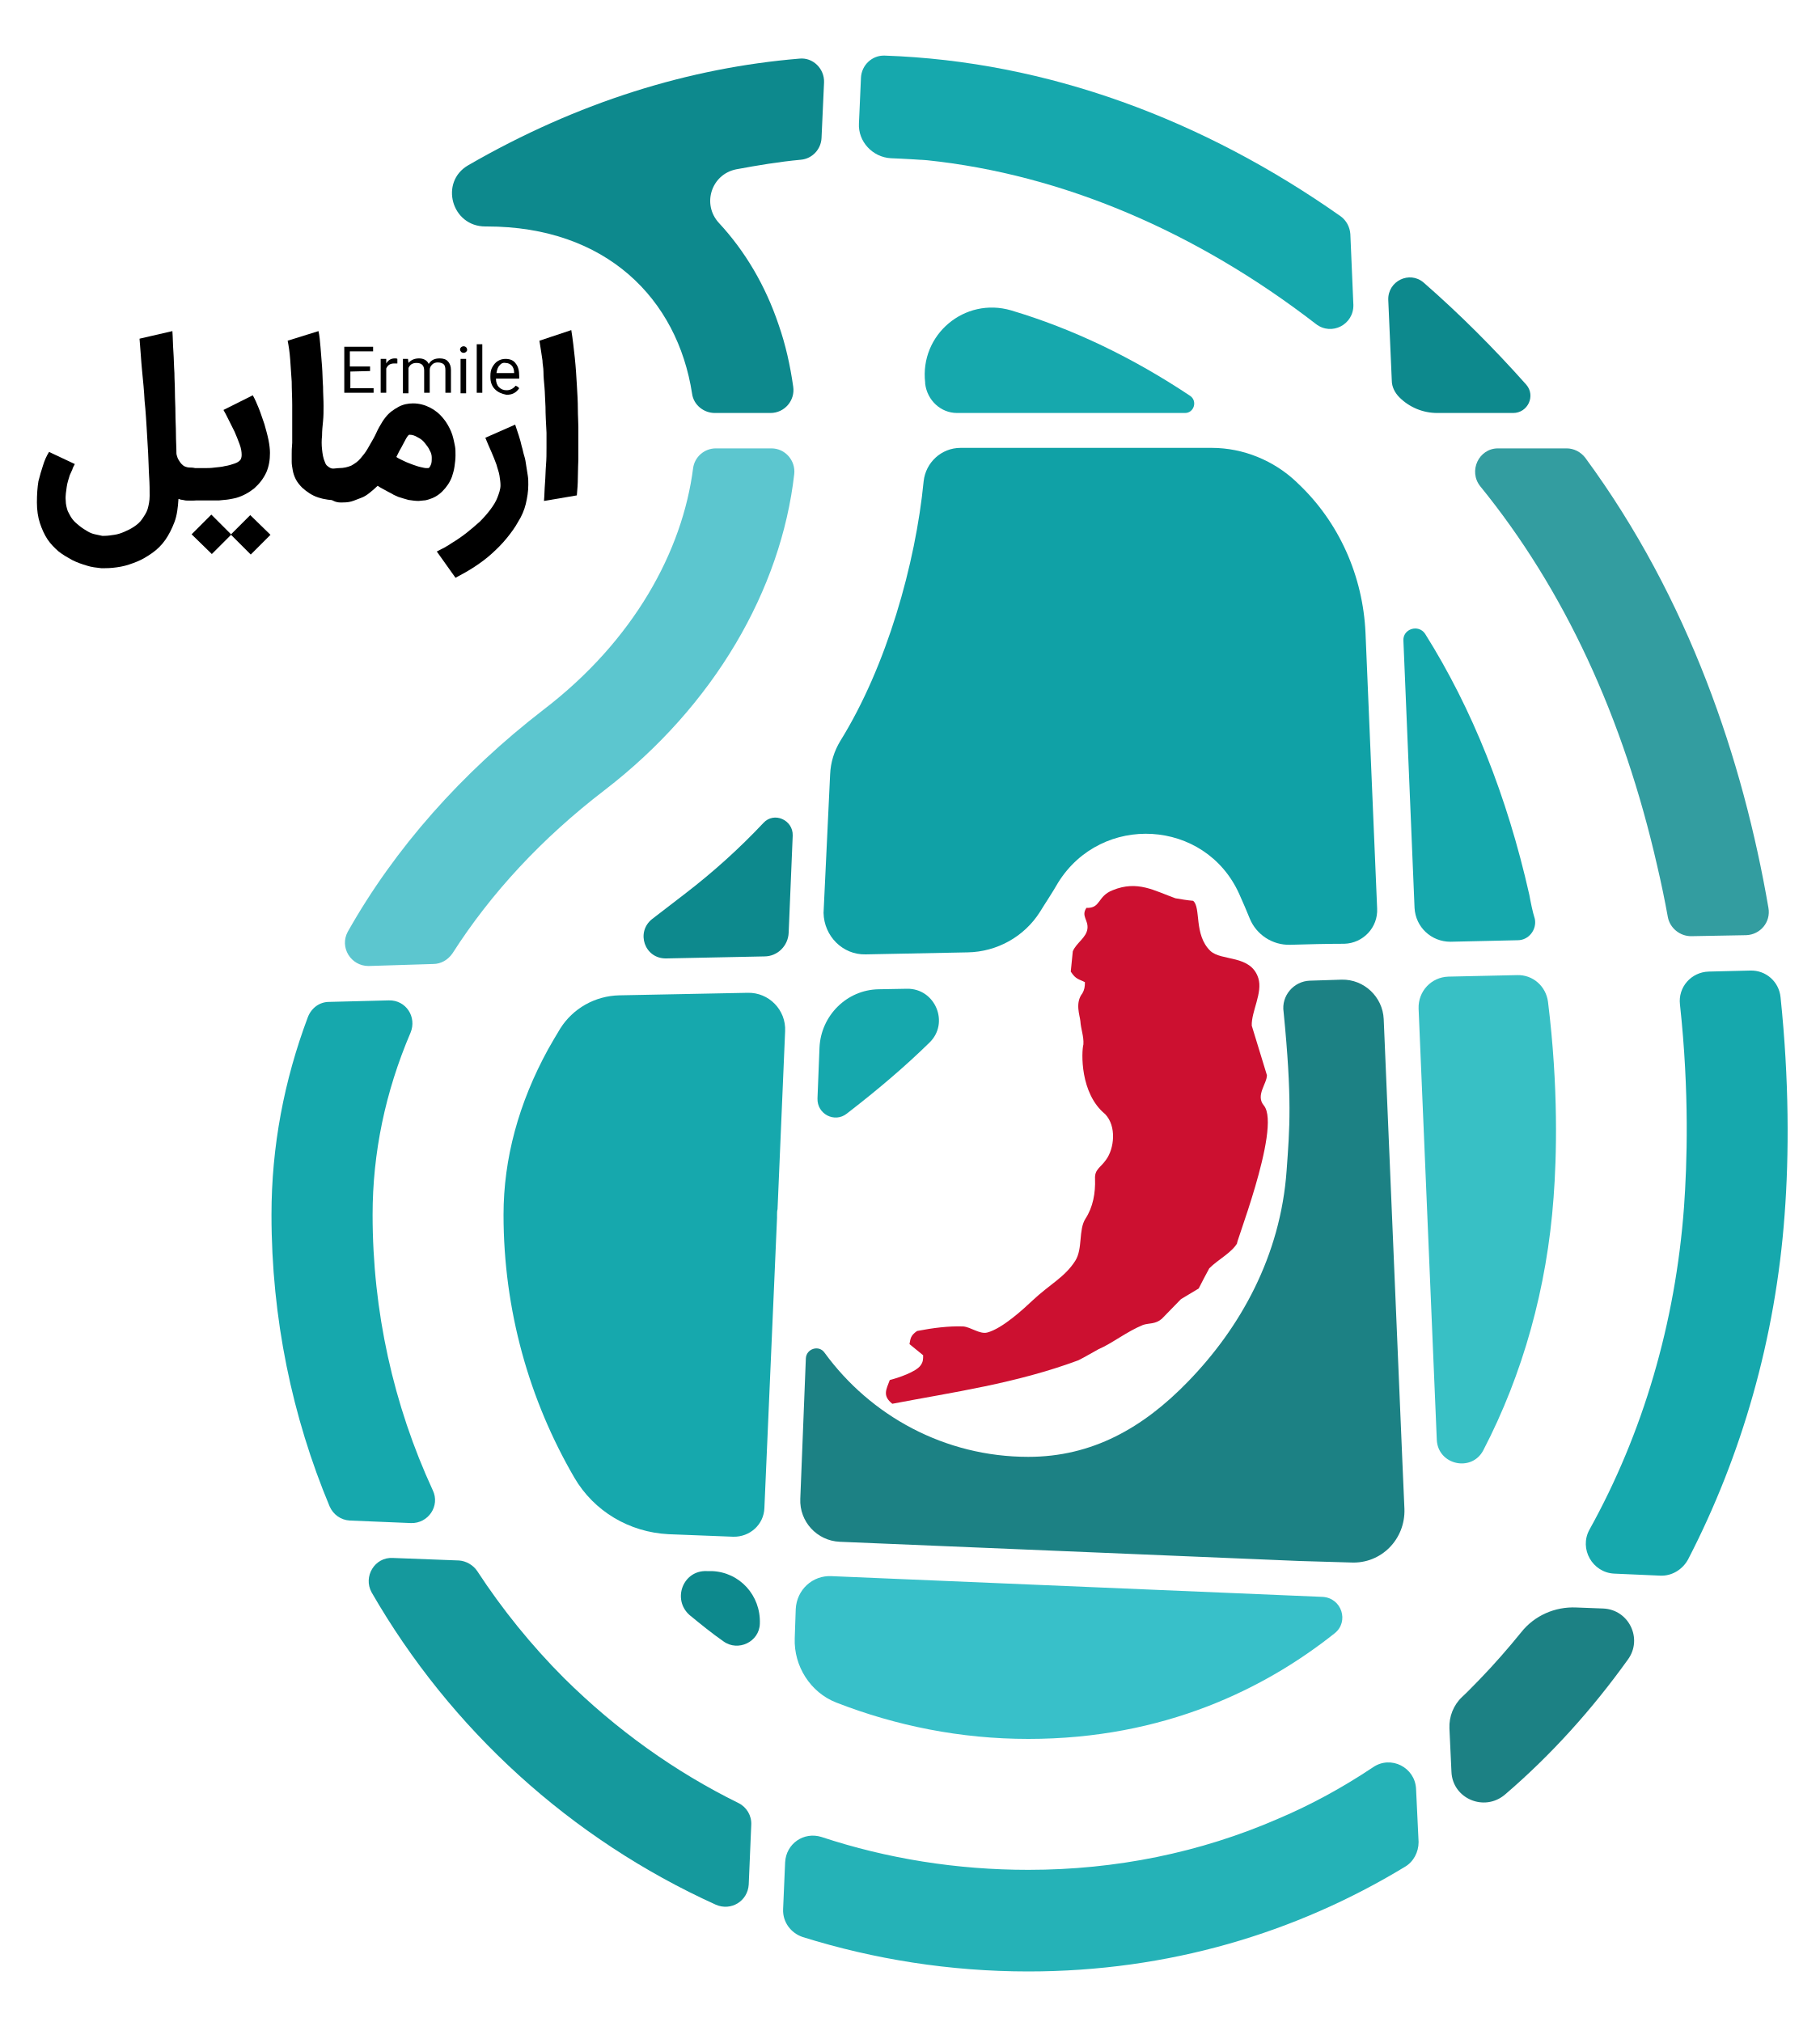
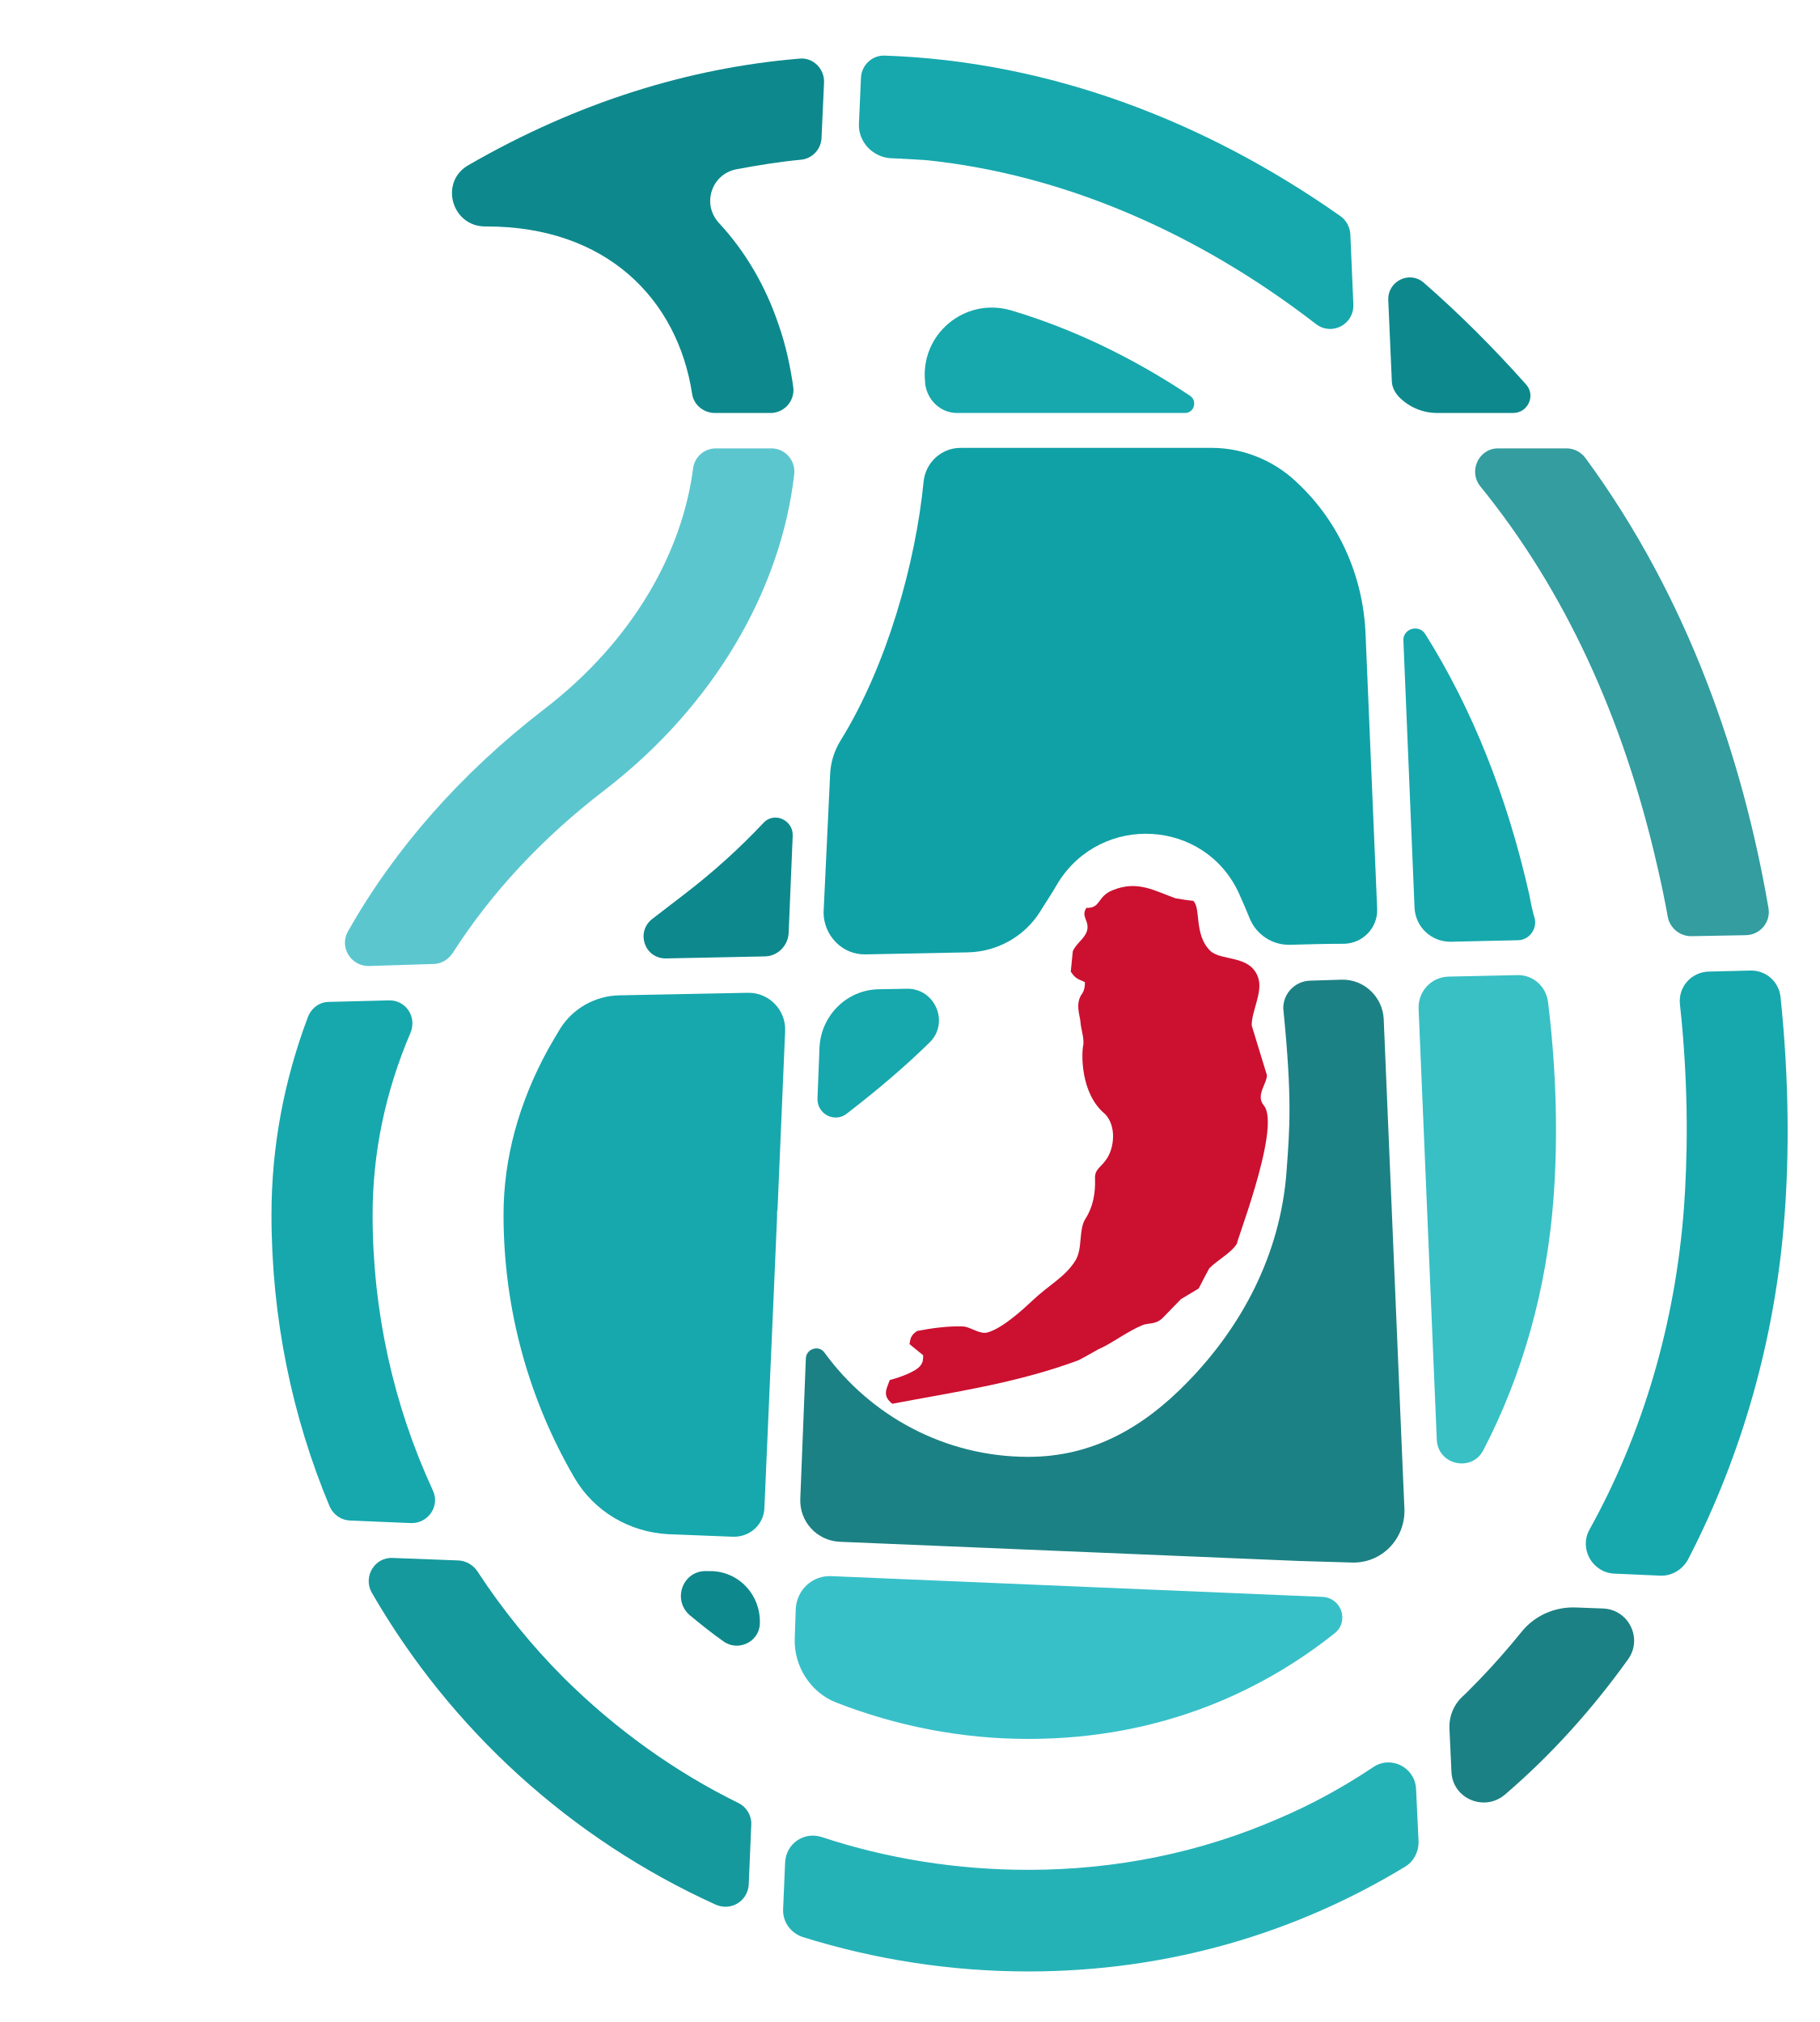
<svg xmlns="http://www.w3.org/2000/svg" id="Layer_1" style="enable-background:new 0 0 360 400" xml:space="preserve" viewBox="0 0 360 400" version="1.1" y="0px" x="0px">
  <style type="text/css">
	.st0{display:none;}
	.st1{display:inline;}
	.st2{fill:#16A8AD;}
	.st3{fill:#339DA0;}
	.st4{fill:#5CC6CF;}
	.st5{fill:#1C8184;}
	.st6{fill:#25B2B7;}
	.st7{fill:#0D898D;}
	.st8{fill:#15999D;}
	.st9{fill:#38C0C5;}
	.st10{fill:#10A1A6;}
	.st11{fill:#38C0C9;}
	.st12{fill:#CC1030;}
</style>
  <g class="st0">
    <path class="st1" d="m13.5 90.8c-0.4 0.5-0.8 1.2-1.1 2-0.3 0.7-0.5 1.5-0.7 2.6s-0.3 2.3-0.3 3.8c0 0.9 0.1 1.7 0.4 2.4s0.6 1.4 1 1.9c0.4 0.6 0.9 1 1.4 1.4s1.1 0.7 1.6 1 1.1 0.5 1.6 0.6 1 0.2 1.4 0.2c0.6 0 1.3 0 2-0.1s1.5-0.2 2.2-0.5c0.7-0.2 1.4-0.5 2.1-0.9s1.3-0.9 1.8-1.5 0.9-1.3 1.2-2.2 0.5-1.8 0.5-3v-3.8s-0.1-3-0.1-4.7-0.1-3.4-0.2-5.2c-0.1-1.8-0.1-3.5-0.2-5.2-0.1-4-0.3-8.2-0.5-12.6l3.9-0.2c0.1 2.4 0.2 4.9 0.3 7.4 0 1.1 0.1 2.2 0.1 3.4 0.1 1.2 0.1 2.5 0.1 3.7 0 1.3 0.1 2.6 0.1 3.9s0.1 2.6 0.1 3.8c0.1 0.8 0.2 1.6 0.6 2.2 0.1 0.3 0.3 0.6 0.5 0.8 0.2 0.3 0.4 0.5 0.7 0.7s0.6 0.4 1 0.5 0.8 0.2 1.3 0.2c0.3 0 0.5 0.1 0.8 0.2 0.2 0.1 0.5 0.3 0.6 0.4 0.2 0.2 0.3 0.4 0.4 0.6s0.1 0.5 0.1 0.8c0 0.6-0.2 1-0.6 1.4s-0.8 0.5-1.4 0.5c-0.5 0-0.9 0-1.3-0.1-0.4 0-0.7-0.1-1-0.2s-0.6-0.2-0.9-0.3c-0.3-0.1-0.5-0.2-0.8-0.4v1s0 0.6 0 0.9c0 1.7-0.2 3.1-0.6 4.4-0.4 1.2-1 2.3-1.7 3.2s-1.5 1.6-2.4 2.2-1.9 1-2.9 1.4c-1 0.3-2 0.6-3.1 0.7-1 0.1-2 0.2-2.9 0.2s-1.8-0.1-2.7-0.3c-0.9-0.2-1.8-0.5-2.6-0.9s-1.6-0.9-2.4-1.5c-0.7-0.6-1.4-1.4-1.9-2.2s-1-1.8-1.3-2.9-0.5-2.3-0.5-3.6c0-1.9 0.1-3.4 0.4-4.7s0.6-2.4 0.9-3.2c0.4-1 0.8-1.8 1.3-2.5l3.7 2.3z" />
    <path class="st1" d="m33.3 95.6c0-0.6 0.2-1 0.6-1.4s0.8-0.6 1.4-0.6h2.2 1.5s1.1 0 1.7-0.1 1.1-0.1 1.6-0.2 1-0.2 1.5-0.4c0.5-0.2 0.9-0.4 1.2-0.7s0.6-0.6 0.8-1c0.3-0.6 0.3-1.4 0.2-2.5s-0.4-2.3-0.8-3.7c-0.1-0.4-0.3-0.9-0.5-1.4s-0.4-1-0.6-1.4c-0.2-0.5-0.4-1-0.7-1.5l3.6-1.8s0.1 0.1 0.2 0.4 0.3 0.6 0.5 1 0.4 1 0.6 1.5c0.2 0.6 0.4 1.2 0.6 1.9 1.2 3.8 1.4 6.8 0.5 9-0.9 2.1-2.6 3.6-5 4.2-0.4 0.1-0.8 0.2-1.4 0.3s-1.1 0.1-1.7 0.1-1.1 0-1.7 0.1-0.9 0-1.2 0h-3.1c-0.5 0-1-0.2-1.4-0.6-0.4-0.2-0.6-0.6-0.6-1.2zm9.7 8.9l-3.2 3.2-3.3-3.3 3.2-3.3 3.3 3.4zm8.2 0l-3.2 3.3-3.3-3.3 3.2-3.2 3.3 3.2z" />
    <path class="st1" d="m66.2 97.6c-1.5 0-2.7-0.2-3.8-0.5-1-0.3-1.9-0.9-2.6-1.6-0.4-0.4-0.8-0.9-1-1.4s-0.4-1-0.5-1.5-0.2-1-0.2-1.4 0-0.8 0-1.1v-0.4-0.7-1.9s0-1.7 0-2.8 0-2.2 0-3.3v-3.6c0-1.2-0.1-2.4-0.1-3.6-0.1-1.2-0.1-2.2-0.2-3.2s-0.2-1.8-0.3-2.4l3.9-0.7c0.1 0.7 0.2 1.5 0.3 2.5s0.2 2.1 0.2 3.2 0.1 2.4 0.1 3.6v3.7s0 2.3 0 3.4 0 2 0 2.9 0 1.5 0 2.1v1 0.1c0 0.6 0 1.1 0.1 1.6s0.2 0.8 0.5 1.1c0.6 0.6 1.7 0.9 3.4 1h0.2c0.3 0 0.5 0.1 0.8 0.2 0.2 0.1 0.5 0.3 0.6 0.4 0.2 0.2 0.3 0.4 0.4 0.6s0.2 0.5 0.2 0.8c0 0.6-0.2 1-0.6 1.4-0.4 0.3-0.8 0.5-1.4 0.5z" />
    <path class="st1" d="m64.2 95.6c0-0.5 0.2-1 0.6-1.4s0.8-0.6 1.4-0.6c1.1 0 2.1-0.2 2.8-0.6 0.8-0.4 1.4-0.9 2-1.5s1.1-1.3 1.5-2.1c0.4-0.8 0.8-1.6 1.3-2.4 0.3-0.7 0.7-1.4 1-2.1s0.7-1.3 1.2-1.8c1.2-1.5 2.7-2.2 4.4-2.2 2 0 3.7 0.8 5 2.4 1.1 1.3 1.7 2.9 1.9 4.8 0.1 0.9 0.2 1.8 0.1 2.7s-0.3 1.7-0.6 2.5c-0.4 1-0.9 1.8-1.5 2.4s-1.4 1-2.2 1.3c-1.5 0.4-3.2 0.2-5.1-0.5-1.3-0.5-2.6-1.3-4.1-2.3l-0.2 0.2c-2 2.1-4.5 3.1-7.6 3.1-0.5 0-1-0.2-1.4-0.6-0.3-0.3-0.5-0.7-0.5-1.3zm12-4.5c1.2 0.9 2.3 1.5 3.3 1.9s1.8 0.5 2.5 0.3c0.2-0.1 0.4-0.2 0.7-0.5 0.2-0.3 0.4-0.6 0.5-1 0.2-0.4 0.3-0.9 0.3-1.4s0-1.1 0-1.7c0-0.1 0-0.3-0.1-0.5s-0.1-0.5-0.2-0.8-0.2-0.6-0.4-0.9c-0.2-0.3-0.4-0.6-0.6-0.8s-0.5-0.5-0.8-0.6c-0.3-0.2-0.7-0.2-1.1-0.2-0.3 0-0.5 0.1-0.8 0.2-0.2 0.2-0.5 0.4-0.7 0.7s-0.5 0.7-0.7 1.2c-0.3 0.5-0.6 1-0.9 1.7l-1 2.4z" />
    <path class="st1" d="m99.3 84.6c0.4 1.2 0.7 2.5 1.1 3.7 0.1 0.5 0.3 1.1 0.4 1.6 0.1 0.6 0.3 1.1 0.4 1.7s0.2 1.1 0.3 1.6c0.1 0.5 0.2 1 0.2 1.5v0.5s0 0.4 0 0.6c0 1.2-0.2 2.3-0.5 3.4s-0.8 2.1-1.4 3.1-1.3 2-2.2 2.9c-0.8 0.9-1.7 1.8-2.7 2.6s-2 1.6-3.1 2.3c-1.1 0.7-2.2 1.3-3.3 1.9l-1.7-3.5c1.4-0.7 2.8-1.5 4.1-2.4s2.5-1.9 3.5-3 1.9-2.2 2.5-3.4c0.6-1.2 0.9-2.5 0.9-3.8v-0.3s0-0.3 0-0.5c0-0.4-0.1-0.9-0.2-1.4s-0.2-1-0.3-1.5c-0.1-0.5-0.2-1-0.4-1.5-0.1-0.5-0.3-1-0.4-1.5-0.3-1.1-0.7-2.2-1-3.4l3.8-1.2z" />
    <path class="st1" d="m111.6 66c0.6 5.4 0.9 10.3 1 14.6 0.1 7.1 0 12.8-0.3 17.2l-3.9-0.2c0.4-5.9 0.6-10.9 0.4-14.9-0.3-6.5-0.6-11.8-1.1-16l3.9-0.7z" />
  </g>
  <path class="st2" d="m183.4 31.7c26.7 2.8 53.2 14.1 76.9 32.4 3.1 2.4 7.5 0.1 7.4-3.8l-0.6-14c-0.1-1.4-0.8-2.7-1.9-3.5-27.1-19.1-58-30.7-90.2-31.8-2.5-0.1-4.6 1.9-4.7 4.4l-0.3 6.8-0.1 2.2c-0.2 3.6 2.7 6.7 6.3 6.9 2.7 0.1 5.7 0.3 7.2 0.4z" />
  <path class="st2" d="m73.7 240.3c0-12.2 2.5-24.3 7.5-36 1.3-3.1-0.9-6.5-4.3-6.4l-11.8 0.3c-1.9 0-3.5 1.2-4.2 3-4.7 12.5-7.2 25.6-7.2 39.1 0 20.5 4.1 40 11.5 57.7 0.7 1.6 2.2 2.7 4 2.8l12.1 0.5c3.4 0.1 5.8-3.4 4.3-6.5-7.8-16.9-11.9-35.4-11.9-54.5z" />
  <path class="st3" d="m292.8 96.2c16.6 20.4 28.3 45.7 35 75.1 0.8 3.4 1.5 6.8 2.1 10.1 0.4 2.2 2.4 3.8 4.6 3.8l10.9-0.2c2.8-0.1 4.9-2.6 4.4-5.4-5-29.1-15.7-61.1-36.2-89-0.9-1.2-2.3-1.9-3.7-1.9h-13.6c-3.8 0-5.9 4.5-3.5 7.5z" />
  <path class="st2" d="m333.1 238.8c-1.7 22.9-8.1 44.7-18.7 63.8-2.1 3.8 0.6 8.5 4.9 8.7l9.1 0.4c2.3 0.1 4.4-1.2 5.5-3.2 10.6-20.5 17.3-43.7 19.1-68.2 0.9-11.9 0.9-26.7-0.8-43-0.3-3.1-2.9-5.4-6-5.3l-8.2 0.2c-3.5 0.1-6.1 3.1-5.7 6.5 1.9 17.5 1.4 31.7 0.8 40.1z" />
  <path class="st4" d="m85.7 190.7c1.5 0 2.9-0.8 3.8-2.1 7.6-11.9 17.7-22.8 30.1-32.3 21.7-16.7 34.9-39.7 37.5-62.5 0.3-2.7-1.8-5.1-4.5-5.1h-11c-2.3 0-4.2 1.7-4.5 3.9-2.1 16.4-11.7 34.1-29.6 47.8-16.2 12.5-29.4 27.4-38.7 43.9-1.7 3.1 0.6 6.8 4.1 6.8l12.8-0.4z" />
  <path class="st5" d="m311.8 318c-4.2-0.2-8.3 1.6-10.9 4.9-2.6 3.2-5.3 6.3-8.2 9.3-1.2 1.2-2.3 2.4-3.5 3.5-1.7 1.6-2.6 3.9-2.5 6.2l0.4 8.6c0.2 5.3 6.5 8 10.6 4.5 9.1-7.8 17.2-16.8 24.3-26.7 3-4.1 0.2-9.9-4.9-10.1l-5.3-0.2z" />
  <path class="st6" d="m280.1 353.9c-0.2-4.3-5-6.7-8.5-4.3-6 4-12.2 7.4-18.8 10.2-15.4 6.7-32.1 10.1-49.4 10.1-14.1 0-27.9-2.2-40.9-6.5-3.5-1.1-7 1.3-7.2 5l-0.4 9.3c-0.1 2.5 1.5 4.7 3.9 5.5 14.1 4.4 29.1 6.8 44.6 6.8 27.7 0 52.9-7.6 74.5-20.7 1.7-1 2.7-2.9 2.7-4.9l-0.5-10.5z" />
  <path class="st7" d="m96 44.8h0.3c23.6 0 37.7 14.3 40.6 33.1 0.3 2.2 2.3 3.8 4.5 3.8h11c2.8 0 4.9-2.5 4.5-5.2-0.6-4.2-1.5-8.3-2.9-12.3-2.6-7.7-6.6-14.5-11.8-20.1-3.4-3.7-1.5-9.6 3.4-10.6 4.3-0.8 8.5-1.5 12.8-1.9 2.3-0.2 4-2.1 4.1-4.3l0.5-11c0.1-2.7-2.2-5-4.9-4.7-21.6 1.8-43.7 8.5-65.5 21.1-5.7 3.3-3.3 12.1 3.4 12.1z" />
  <path class="st8" d="m148.6 361c0.1-1.8-0.9-3.5-2.5-4.3-12.6-6.2-24.2-14.5-34.5-24.7-6.5-6.5-12.3-13.7-17.2-21.2-0.8-1.2-2.2-2-3.6-2.1l-13.1-0.5c-3.6-0.2-5.9 3.7-4.2 6.8 15.6 27.1 39.4 48.8 68.1 61.8 3 1.3 6.3-0.7 6.5-4l0.5-11.8z" />
  <path class="st7" d="m276.8 78.6c2 2 4.7 3.1 7.5 3.1h15c2.9 0 4.5-3.4 2.6-5.6-6.4-7.2-13.2-14-20.3-20.2-2.8-2.4-7.1-0.3-7 3.4l0.7 16c0 1.2 0.6 2.4 1.5 3.3z" />
  <path class="st7" d="m156 184.5l0.8-19.2c0.1-3.1-3.7-4.8-5.8-2.5-4.7 5-9.9 9.7-15.5 14l-6.5 5c-3.3 2.6-1.5 7.9 2.8 7.8l19.4-0.4c2.6 0 4.7-2.1 4.8-4.7z" />
  <path class="st9" d="m284.2 284.8c0.2 5 6.9 6.5 9.2 2.1 7.8-15 12.6-32.1 13.9-50 0.6-7.9 1-21.7-1.1-38.7-0.4-3.1-3-5.4-6.1-5.3l-13.6 0.3c-3.4 0.1-6 2.9-5.9 6.3l3.6 85.3z" />
  <path class="st2" d="m168.4 219.6c5.4-4.2 10.6-8.6 15.4-13.3 4.1-3.9 1.2-10.8-4.4-10.7l-5.6 0.1c-6.3 0.1-11.4 5.2-11.7 11.5l-0.4 10.1c-0.1 3.1 3.4 4.9 5.8 3l0.9-0.7z" />
  <path class="st2" d="m302.5 177c-4.4-19.5-11.3-36.8-20.6-51.6-1.3-2-4.5-1-4.3 1.4l2.2 52.8c0.2 3.8 3.3 6.7 7.1 6.7l13.3-0.3c2.2 0 3.8-2.1 3.4-4.2-0.5-1.6-0.8-3.2-1.1-4.8z" />
  <path class="st10" d="m171.2 188.8l20.2-0.4c5.8-0.1 11.2-3.1 14.3-8 1.1-1.8 2.4-3.7 3.6-5.8 8.6-13.8 29.1-12.6 35.8 2.2 0.8 1.8 1.5 3.4 2.1 4.9 1.3 3.2 4.5 5.3 8 5.2 3.3-0.1 7.3-0.2 10.7-0.2 3.7-0.1 6.7-3.2 6.5-7l-2.3-54.5c-0.5-11.2-5.2-21.9-13.4-29.6l-0.2-0.2c-4.5-4.3-10.6-6.8-16.8-6.8h-49.7c-3.8 0-6.9 2.9-7.3 6.6-1.6 16.3-7.3 36.6-16.5 51.4-1.2 2-1.9 4.2-2 6.6l-1.3 27.4c0.1 4.6 3.8 8.3 8.3 8.2z" />
  <path class="st5" d="m267.2 309.1c6 0.3 10.8-4.6 10.6-10.6l-0.4-9.2-3.7-87.7c-0.2-4.4-3.9-7.9-8.3-7.8l-6.3 0.2c-3.2 0.1-5.7 3-5.2 6.2 1.7 17.2 1.2 23 0.6 31.3-1.2 17-9.2 31.2-19.5 41.8-8.9 9.2-19 14.9-31.6 14.9-16.5 0-31.2-8.1-40.3-20.6-1.1-1.6-3.6-0.8-3.7 1.1l-1.1 27.8c-0.2 4.5 3.3 8.3 7.8 8.5l90.9 3.8 10.2 0.3z" />
  <path class="st7" d="m140.8 310.8h-1c-4.7-0.2-6.9 5.6-3.4 8.7 2.2 1.8 4.4 3.6 6.7 5.2 2.9 2.1 7.1 0.1 7.2-3.5 0.2-5.6-4-10.2-9.5-10.4z" />
  <path class="st11" d="m157.4 318.3l-0.2 5.8c-0.2 5.5 3.1 10.7 8.2 12.7 11.8 4.6 24.6 7.2 38 7.2 26.9 0 46.9-10 60.6-20.9 2.9-2.3 1.4-7-2.4-7.2l-97.1-4.1c-3.8-0.2-6.9 2.7-7.1 6.5z" />
  <path class="st2" d="m153.7 240.9v-0.6c0-0.4 0-0.7 0.1-1.1l1.5-35.2c0.2-4.2-3.2-7.7-7.4-7.6l-25.4 0.5c-4.8 0.1-9.2 2.6-11.7 6.6-0.8 1.3-1.6 2.7-2.4 4.1-5.8 10.6-8.8 21.6-8.8 32.7 0 18.9 5.1 36.7 14 52 3.9 6.7 10.9 10.8 18.6 11.2l12.8 0.5c3.3 0.1 6.1-2.4 6.2-5.7l2.5-57.4z" />
  <path class="st2" d="m189.3 81.7h45.1c1.8 0 2.5-2.4 1-3.4-11.4-7.6-23.3-13.3-35.4-16.9-9.2-2.7-18.1 4.8-17 14.3v0.2c0.4 3.3 3.1 5.8 6.3 5.8z" />
  <path class="st12" d="m244.8 245.8c-1.1 2-3.8 3.3-5.6 5.1-0.7 1.3-1.4 2.6-2.1 4l-3.5 2.1c-1.3 1.3-2.5 2.6-3.8 3.9-1.3 1.1-2.5 0.8-3.7 1.2-3.2 1.3-6.2 3.7-8.8 4.8-1.3 0.7-2.6 1.5-4 2.2-12.4 4.6-24.8 6.3-36.8 8.6-2-1.6-1.2-2.8-0.5-4.7 1.6-0.4 5.2-1.6 6.1-2.9 0.5-0.7 0.5-1.2 0.5-2l-2.7-2.2c0.2-1.1 0.2-1.7 1.5-2.6 3.1-0.6 6.2-1 9.1-0.9 1.5 0.1 3.3 1.6 4.8 1.2 3-0.8 7.2-4.7 8.9-6.3 3.5-3.3 6.4-4.6 8.5-7.9 1.5-2.4 0.6-6.1 2-8.3 1.5-2.3 2-5.1 1.9-7.9-0.1-1.9 1.1-2.2 2.2-3.8 1.6-2.2 2.1-6.6-0.2-9-5-4.1-4.7-12.3-4.3-13.8 0.1-1.6-0.5-3-0.6-4.6-0.1-1.1-1.1-3.6 0.4-5.5 0.4-0.7 0.5-1.3 0.5-2.2-1.1-0.6-1.8-0.5-2.8-2.1 0.1-1.3 0.3-2.7 0.4-4 0.7-1.7 2.7-2.7 2.9-4.5 0.2-1.7-1.3-2.5-0.2-4.1 2.9 0.1 2.1-2.3 5.2-3.5 4.9-2 8.2 0.1 12.4 1.6 1.2 0.2 2.3 0.4 3.5 0.5 1.6 1.3 0.1 6.7 3.4 9.9 2.2 2.1 8 0.7 9.5 5.4 0.9 2.9-1.4 6.6-1.3 9.4 1 3.3 2 6.5 3 9.8 0 1.7-2.3 4-0.6 6 3.6 4.4-6.5 29.5-5.2 27.1z" />
-   <path d="m69.3 73.5v3.3h4.6v0.9h-5.8v-9.1h5.7v0.9h-4.6v3h4v0.9l-3.9 0.1z" />
-   <path d="m78.6 71.9h-0.6c-0.8 0-1.3 0.3-1.6 1v4.8h-1.1v-6.7h1.1v0.9c0.4-0.7 1-1 1.7-1 0.2 0 0.4 0 0.5 0.1v0.9z" />
-   <path d="m80.8 71.8c0.5-0.6 1.2-0.9 2.1-0.9s1.6 0.4 1.9 1.1c0.5-0.8 1.2-1.1 2.2-1.1 0.7 0 1.3 0.2 1.6 0.6 0.4 0.4 0.6 1 0.6 1.7v4.5h-1.1v-4.5c0-0.5-0.1-0.9-0.3-1.1s-0.6-0.4-1.2-0.4c-0.4 0-0.8 0.1-1.1 0.4s-0.5 0.6-0.5 1.1v4.5h-1.1v-4.4c0-1-0.5-1.5-1.5-1.5-0.8 0-1.3 0.3-1.6 1v5h-1.1v-6.8h1l0.1 0.8z" />
-   <path d="m91.2 68.7c0.1-0.1 0.3-0.2 0.5-0.2s0.4 0.1 0.5 0.2 0.2 0.3 0.2 0.5-0.1 0.3-0.2 0.4-0.3 0.2-0.5 0.2-0.4-0.1-0.5-0.2-0.2-0.3-0.2-0.4c0-0.3 0.1-0.4 0.2-0.5zm-0.1 9v-6.7h1.1v6.8h-1.1v-0.1z" />
-   <path d="m94.3 77.7v-9.6h1.1v9.6h-1.1z" />
-   <path d="m97.9 77c-0.6-0.6-0.9-1.4-0.9-2.4v-0.2c0-0.7 0.1-1.3 0.4-1.8s0.6-0.9 1.1-1.2c0.5-0.3 1-0.4 1.5-0.4 0.9 0 1.6 0.3 2 0.9 0.5 0.6 0.7 1.4 0.7 2.5v0.5h-4.6c0 0.7 0.2 1.3 0.6 1.7s0.9 0.6 1.5 0.6c0.7 0 1.3-0.3 1.8-0.9l0.2 0.1 0.2 0.1 0.3 0.3c-0.6 0.9-1.4 1.3-2.5 1.3-1-0.2-1.7-0.5-2.3-1.1zm0.9-4.7c-0.3 0.3-0.5 0.8-0.6 1.5h3.5c0-0.7-0.2-1.2-0.5-1.5s-0.7-0.5-1.2-0.5c-0.5-0.1-0.9 0.1-1.2 0.5z" />
-   <path d="m14.8 91.8c-0.2 0.4-0.4 0.7-0.5 1.1-0.2 0.4-0.3 0.7-0.5 1.1-0.2 0.7-0.5 1.5-0.6 2.3s-0.3 1.8-0.2 2.7c0 0.8 0.2 1.5 0.4 2.1 0.3 0.6 0.6 1.2 1 1.7s0.9 0.9 1.4 1.3 1 0.7 1.5 1 1 0.5 1.5 0.6 1 0.2 1.4 0.3h0.3 0.2c0.6 0 1.2-0.1 1.9-0.2s1.3-0.3 2-0.6 1.3-0.6 1.9-1 1.2-0.9 1.6-1.5 0.9-1.3 1.1-2 0.4-1.6 0.4-2.6c0-1.1 0-2.3-0.1-3.8s-0.1-3-0.2-4.7l-0.3-5.1s-0.2-3.5-0.4-5.2c-0.1-2-0.3-4-0.5-6s-0.3-4.1-0.5-6.3l6.5-1.5c0.1 1.4 0.1 2.8 0.2 4.1 0.1 1.4 0.1 2.8 0.2 4.2 0 1.2 0.1 2.5 0.1 3.8s0.1 2.7 0.1 4.1 0.1 2.8 0.1 4.1c0 1.4 0.1 2.7 0.1 4v-0.1c0 0.2 0.1 0.5 0.2 0.8s0.3 0.6 0.5 0.9 0.5 0.6 0.8 0.8c0.4 0.2 0.8 0.3 1.3 0.3 0.4 0 0.9 0.1 1.3 0.3s0.7 0.4 1 0.7 0.5 0.6 0.7 1c0.2 0.4 0.3 0.8 0.3 1.2s-0.1 0.9-0.3 1.3-0.4 0.7-0.7 1-0.6 0.5-1 0.7c-0.1 0.2-0.5 0.3-1 0.3-0.6 0-1.1 0-1.5-0.1s-0.9-0.1-1.2-0.2c-0.1 1.7-0.3 3.3-0.8 4.6s-1.1 2.5-1.8 3.5c-0.7 1-1.6 1.9-2.6 2.6s-2 1.3-3 1.7-2.1 0.8-3.2 1c-1.1 0.2-2.1 0.3-3.1 0.3h-0.4s-0.3 0-0.4 0c-0.9-0.1-1.9-0.2-2.8-0.5-1-0.3-1.9-0.6-2.9-1.1-0.9-0.5-1.8-1-2.7-1.7-0.8-0.7-1.6-1.5-2.2-2.4s-1.1-2-1.5-3.2-0.6-2.6-0.6-4.1c0-1.6 0.1-3 0.3-4.2 0.3-1.2 0.6-2.2 0.9-3.1 0.3-1 0.7-1.9 1.2-2.7l5.1 2.4z" />
-   <path d="m33.8 95.8c0-0.4 0.1-0.9 0.3-1.3s0.4-0.7 0.7-1 0.6-0.5 1-0.7c0.4-0.2 0.8-0.2 1.3-0.2h3.3c0.6 0 1.3 0 2-0.1s1.4-0.1 2.1-0.3c0.7-0.1 1.3-0.3 1.9-0.5s1-0.5 1.2-0.8c0.1-0.2 0.2-0.5 0.2-0.9 0-0.6-0.1-1.3-0.4-2.1s-0.6-1.6-1-2.5l-1.2-2.4c-0.4-0.8-0.7-1.4-1-1.9l5.8-2.9c0.4 0.7 0.8 1.6 1.2 2.6s0.7 2 1.1 3.1c0.3 1.1 0.6 2.1 0.8 3.1s0.3 1.9 0.3 2.6c0 1.4-0.2 2.6-0.7 3.8-0.6 1.3-1.4 2.3-2.4 3.2-1 0.8-2.2 1.5-3.6 1.9-0.4 0.1-0.9 0.2-1.5 0.3s-1.2 0.1-1.9 0.2h-1.8-1.3-3.2c-0.4 0-0.9-0.1-1.3-0.2-0.4-0.2-0.7-0.4-1-0.7s-0.5-0.6-0.7-1c-0.1-0.4-0.2-0.9-0.2-1.3zm19.7 10l-3.9 3.9-3.9-3.9-3.8 3.8-4-3.9 3.9-3.9 3.9 3.9 3.8-3.8 4 3.9z" />
-   <path d="m67.2 99c-1.7 0-3.1-0.2-4.3-0.6s-2.2-1.1-3.1-1.9c-0.5-0.5-1-1.1-1.3-1.7s-0.5-1.2-0.6-1.8-0.2-1.1-0.2-1.6v-1.3-0.3c0-0.5 0-1.2 0.1-2.2v-3.3-4.2c0-1.5-0.1-3.1-0.1-4.6-0.1-1.5-0.2-3-0.3-4.4s-0.3-2.7-0.5-3.7l6.1-1.9c0.2 0.9 0.3 2 0.4 3.2s0.2 2.5 0.3 3.8 0.1 2.7 0.2 4c0 1.3 0.1 2.6 0.1 3.8 0 1 0 2-0.1 3s-0.2 1.9-0.2 2.9c-0.1 0.9-0.1 1.8 0 2.7s0.2 1.7 0.6 2.6c0.1 0.3 0.3 0.6 0.5 0.7 0.2 0.2 0.4 0.3 0.6 0.4s0.5 0.1 0.8 0.1h1 0.2c0.4 0 0.9 0.1 1.2 0.3 0.4 0.2 0.7 0.4 1 0.7s0.5 0.6 0.7 1 0.3 0.8 0.3 1.2-0.1 0.9-0.3 1.3-0.4 0.7-0.7 1-0.6 0.5-1 0.7c-0.6 0-1 0.1-1.4 0.1z" />
-   <path d="m63.9 95.8c0-0.4 0.1-0.9 0.2-1.2 0.2-0.4 0.4-0.7 0.7-1s0.6-0.5 1-0.7c0.4-0.2 0.8-0.3 1.3-0.3 0.9 0 1.7-0.2 2.4-0.5 0.7-0.4 1.3-0.8 1.8-1.4s1-1.2 1.4-1.9l1.2-2.1c0.4-0.7 0.7-1.5 1.1-2.2s0.8-1.4 1.3-2c0.7-0.9 1.6-1.5 2.5-2s1.9-0.7 2.9-0.7c1.2 0 2.3 0.3 3.3 0.8s1.9 1.2 2.7 2.2c0.6 0.7 1.1 1.6 1.5 2.5s0.6 2 0.8 3c0.1 0.5 0.1 1.1 0.1 1.8s-0.1 1.5-0.2 2.2-0.3 1.4-0.5 2c-0.4 1.1-1.1 2.1-1.9 2.9s-1.7 1.3-2.7 1.6c-0.3 0.1-0.7 0.2-1 0.2s-0.7 0.1-1 0.1c-0.6 0-1.3-0.1-2-0.2-0.7-0.2-1.4-0.4-2-0.6-0.3-0.1-0.6-0.3-0.9-0.4-0.3-0.2-0.7-0.4-1.1-0.6s-0.7-0.4-1.1-0.6-0.7-0.4-1-0.6c-0.5 0.5-1.1 1-1.6 1.4s-1.1 0.8-1.7 1-1.2 0.5-1.9 0.7c-0.7 0.2-1.4 0.2-2.2 0.2-0.4 0-0.9-0.1-1.3-0.3s-0.7-0.4-1-0.7-0.5-0.6-0.7-1c-0.3-0.7-0.4-1.2-0.4-1.6zm14.5-5.4c0.4 0.3 0.9 0.5 1.5 0.8s1.2 0.5 1.7 0.7c0.6 0.2 1.1 0.4 1.6 0.5s0.8 0.2 1.1 0.2h0.2 0.2c0.2 0 0.3-0.2 0.5-0.6s0.2-0.9 0.2-1.5c0-0.4-0.1-0.9-0.4-1.4-0.2-0.5-0.6-1-1-1.5s-0.8-0.8-1.4-1.1c-0.5-0.3-1-0.5-1.6-0.5-0.2 0-0.4 0.3-0.7 0.8s-0.7 1.4-1.3 2.4l-0.6 1.2z" />
-   <path d="m101.9 84c0.5 1.5 1 2.9 1.3 4.3 0.2 0.6 0.3 1.3 0.5 1.9s0.3 1.3 0.4 2c0.1 0.7 0.2 1.3 0.3 1.9s0.1 1.2 0.1 1.8c0 1.3-0.2 2.5-0.5 3.8-0.3 1.2-0.8 2.4-1.5 3.5-0.6 1.1-1.4 2.2-2.3 3.3s-1.8 2-2.9 3-2.2 1.8-3.4 2.6c-1.2 0.8-2.5 1.5-3.8 2.2l-3.7-5.2c1-0.5 2-1 3-1.7 1-0.6 2-1.3 2.9-2s1.8-1.5 2.6-2.2c0.8-0.8 1.5-1.6 2.1-2.4s1.1-1.6 1.4-2.4 0.6-1.6 0.6-2.4c0-0.6-0.1-1.2-0.2-1.9s-0.4-1.4-0.6-2.2c-0.3-0.8-0.6-1.6-1-2.5s-0.8-1.8-1.2-2.8l5.9-2.6z" />
-   <path d="m107.6 99.1c0.1-1.1 0.1-2.3 0.2-3.5s0.1-2.4 0.2-3.6 0.1-2.3 0.1-3.4v-3c-0.1-1.9-0.2-3.6-0.2-5.1-0.1-1.5-0.1-2.8-0.2-3.9s-0.2-2.1-0.2-3-0.2-1.6-0.2-2.3c-0.1-0.7-0.2-1.4-0.3-2s-0.2-1.3-0.3-1.9l6.3-2.1c0.3 1.8 0.5 3.7 0.7 5.5 0.2 1.9 0.3 3.6 0.4 5.3s0.2 3.3 0.2 4.7c0 1.5 0.1 2.7 0.1 3.7v3 3.4s-0.1 2.4-0.1 3.6-0.1 2.4-0.2 3.5l-6.5 1.1z" />
</svg>
